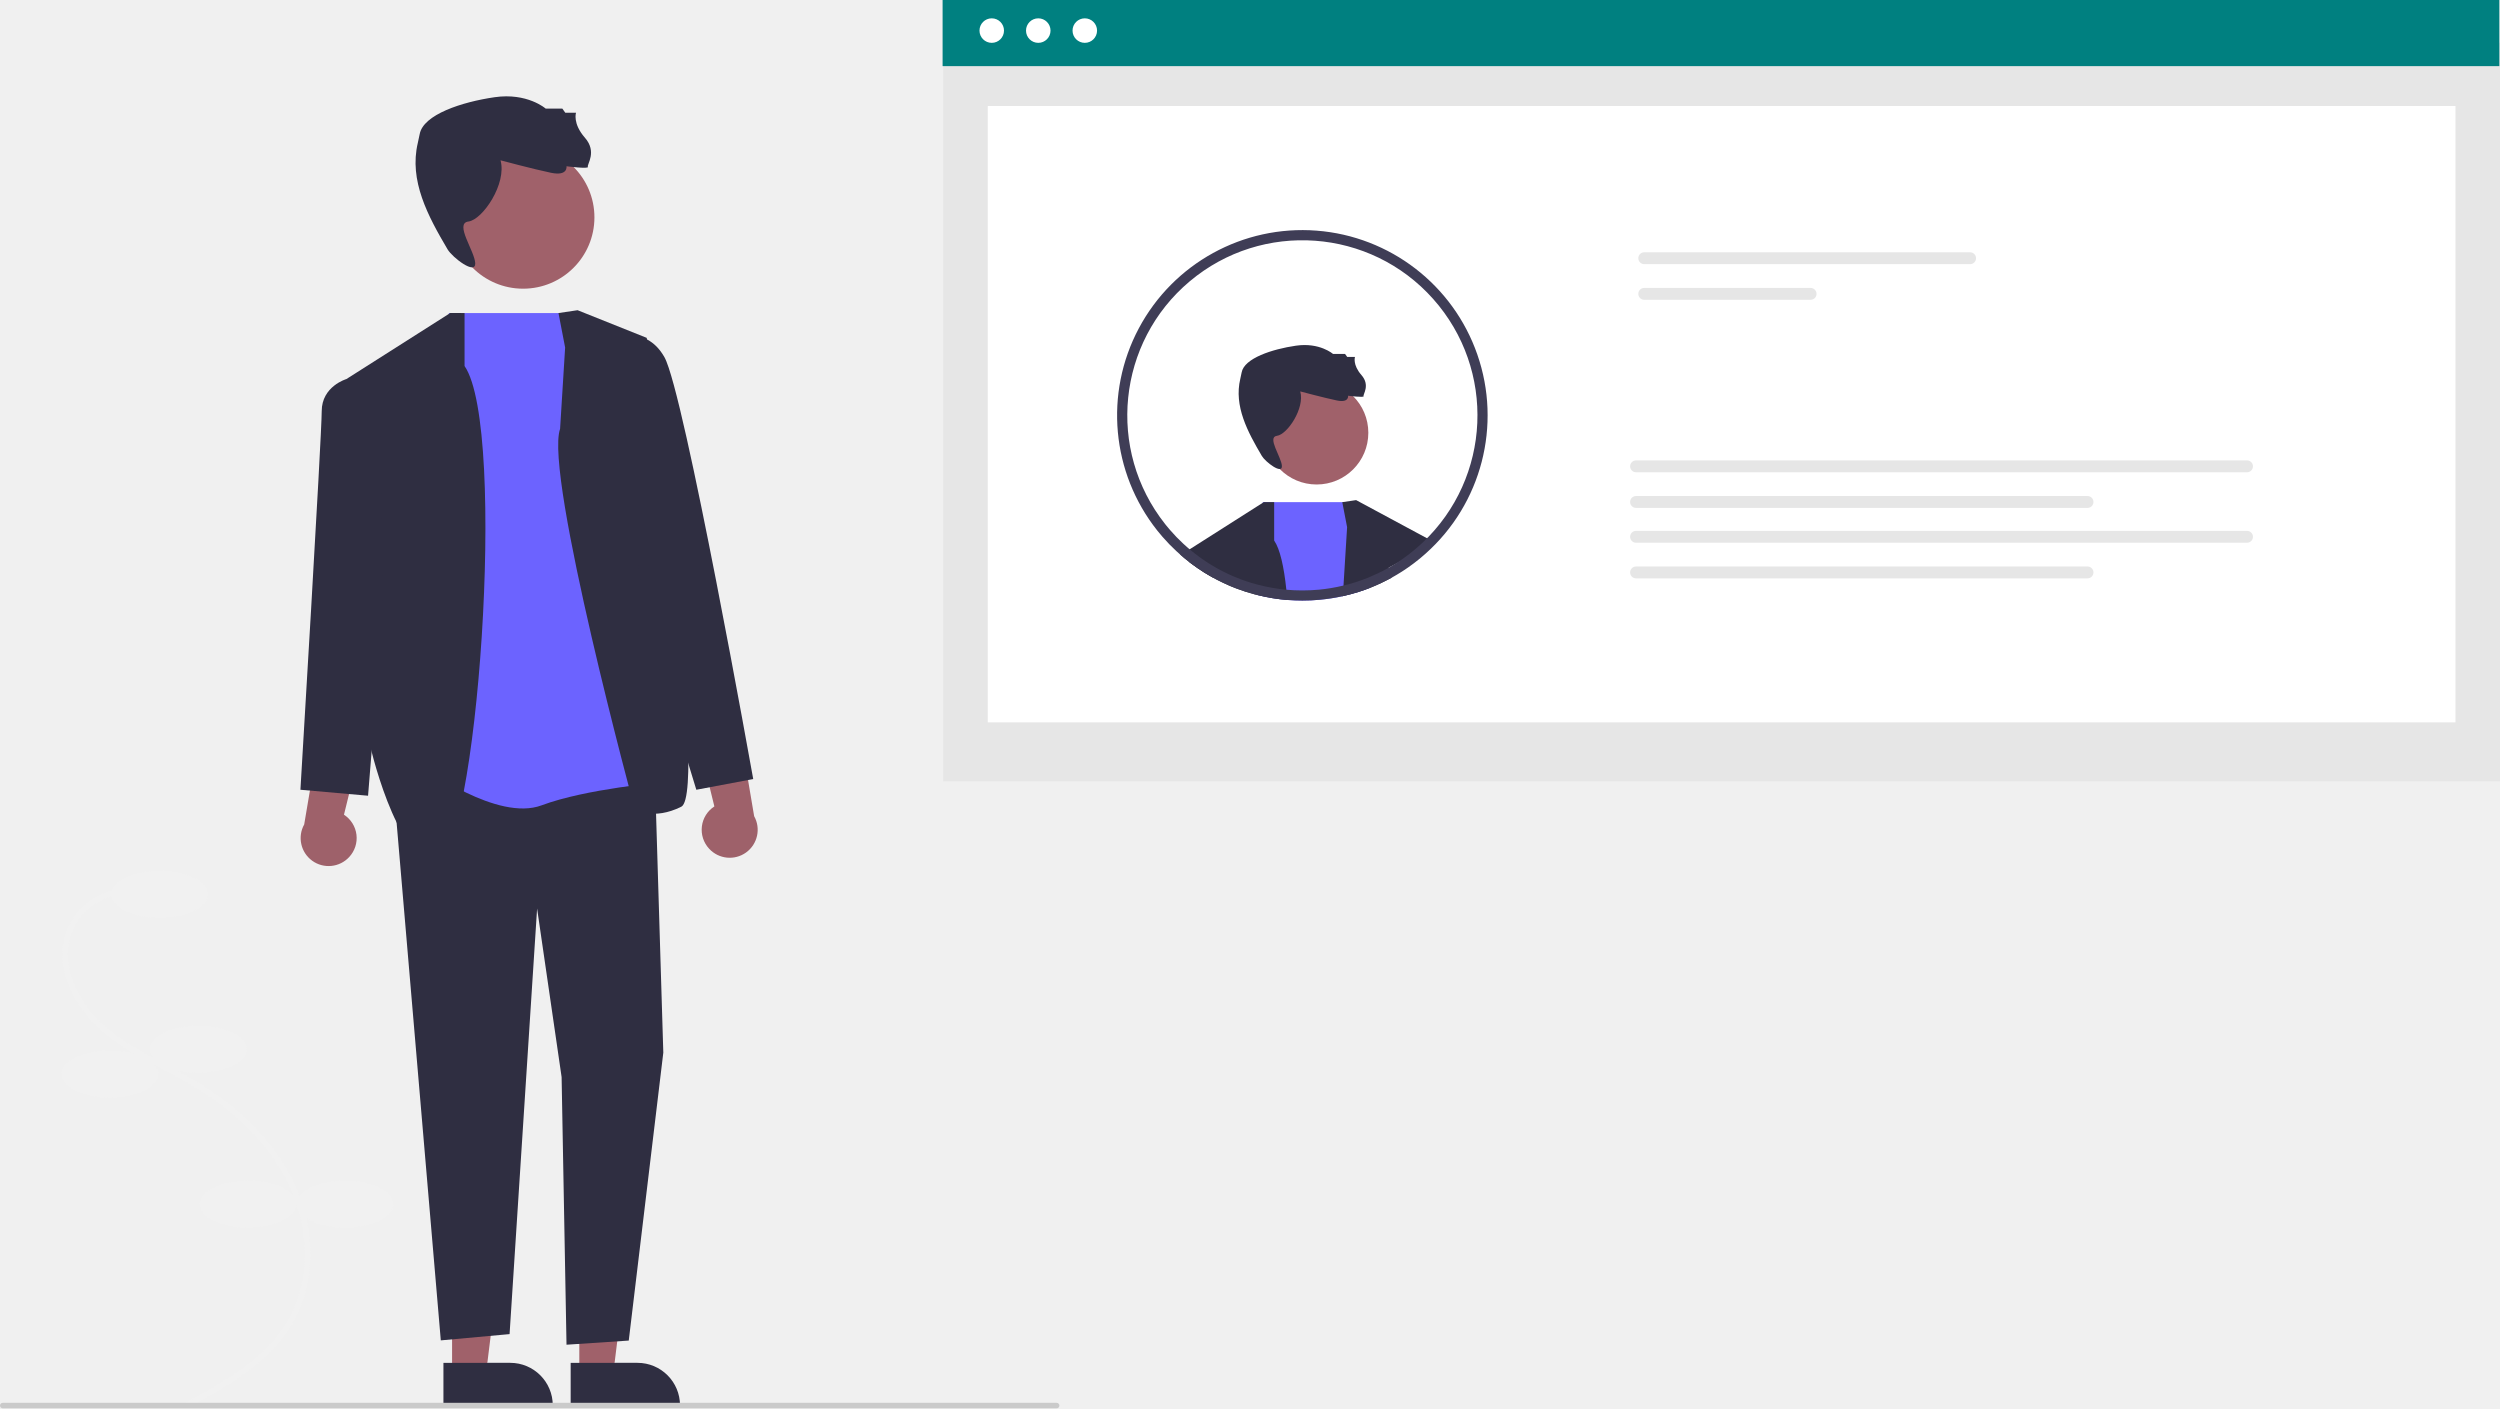
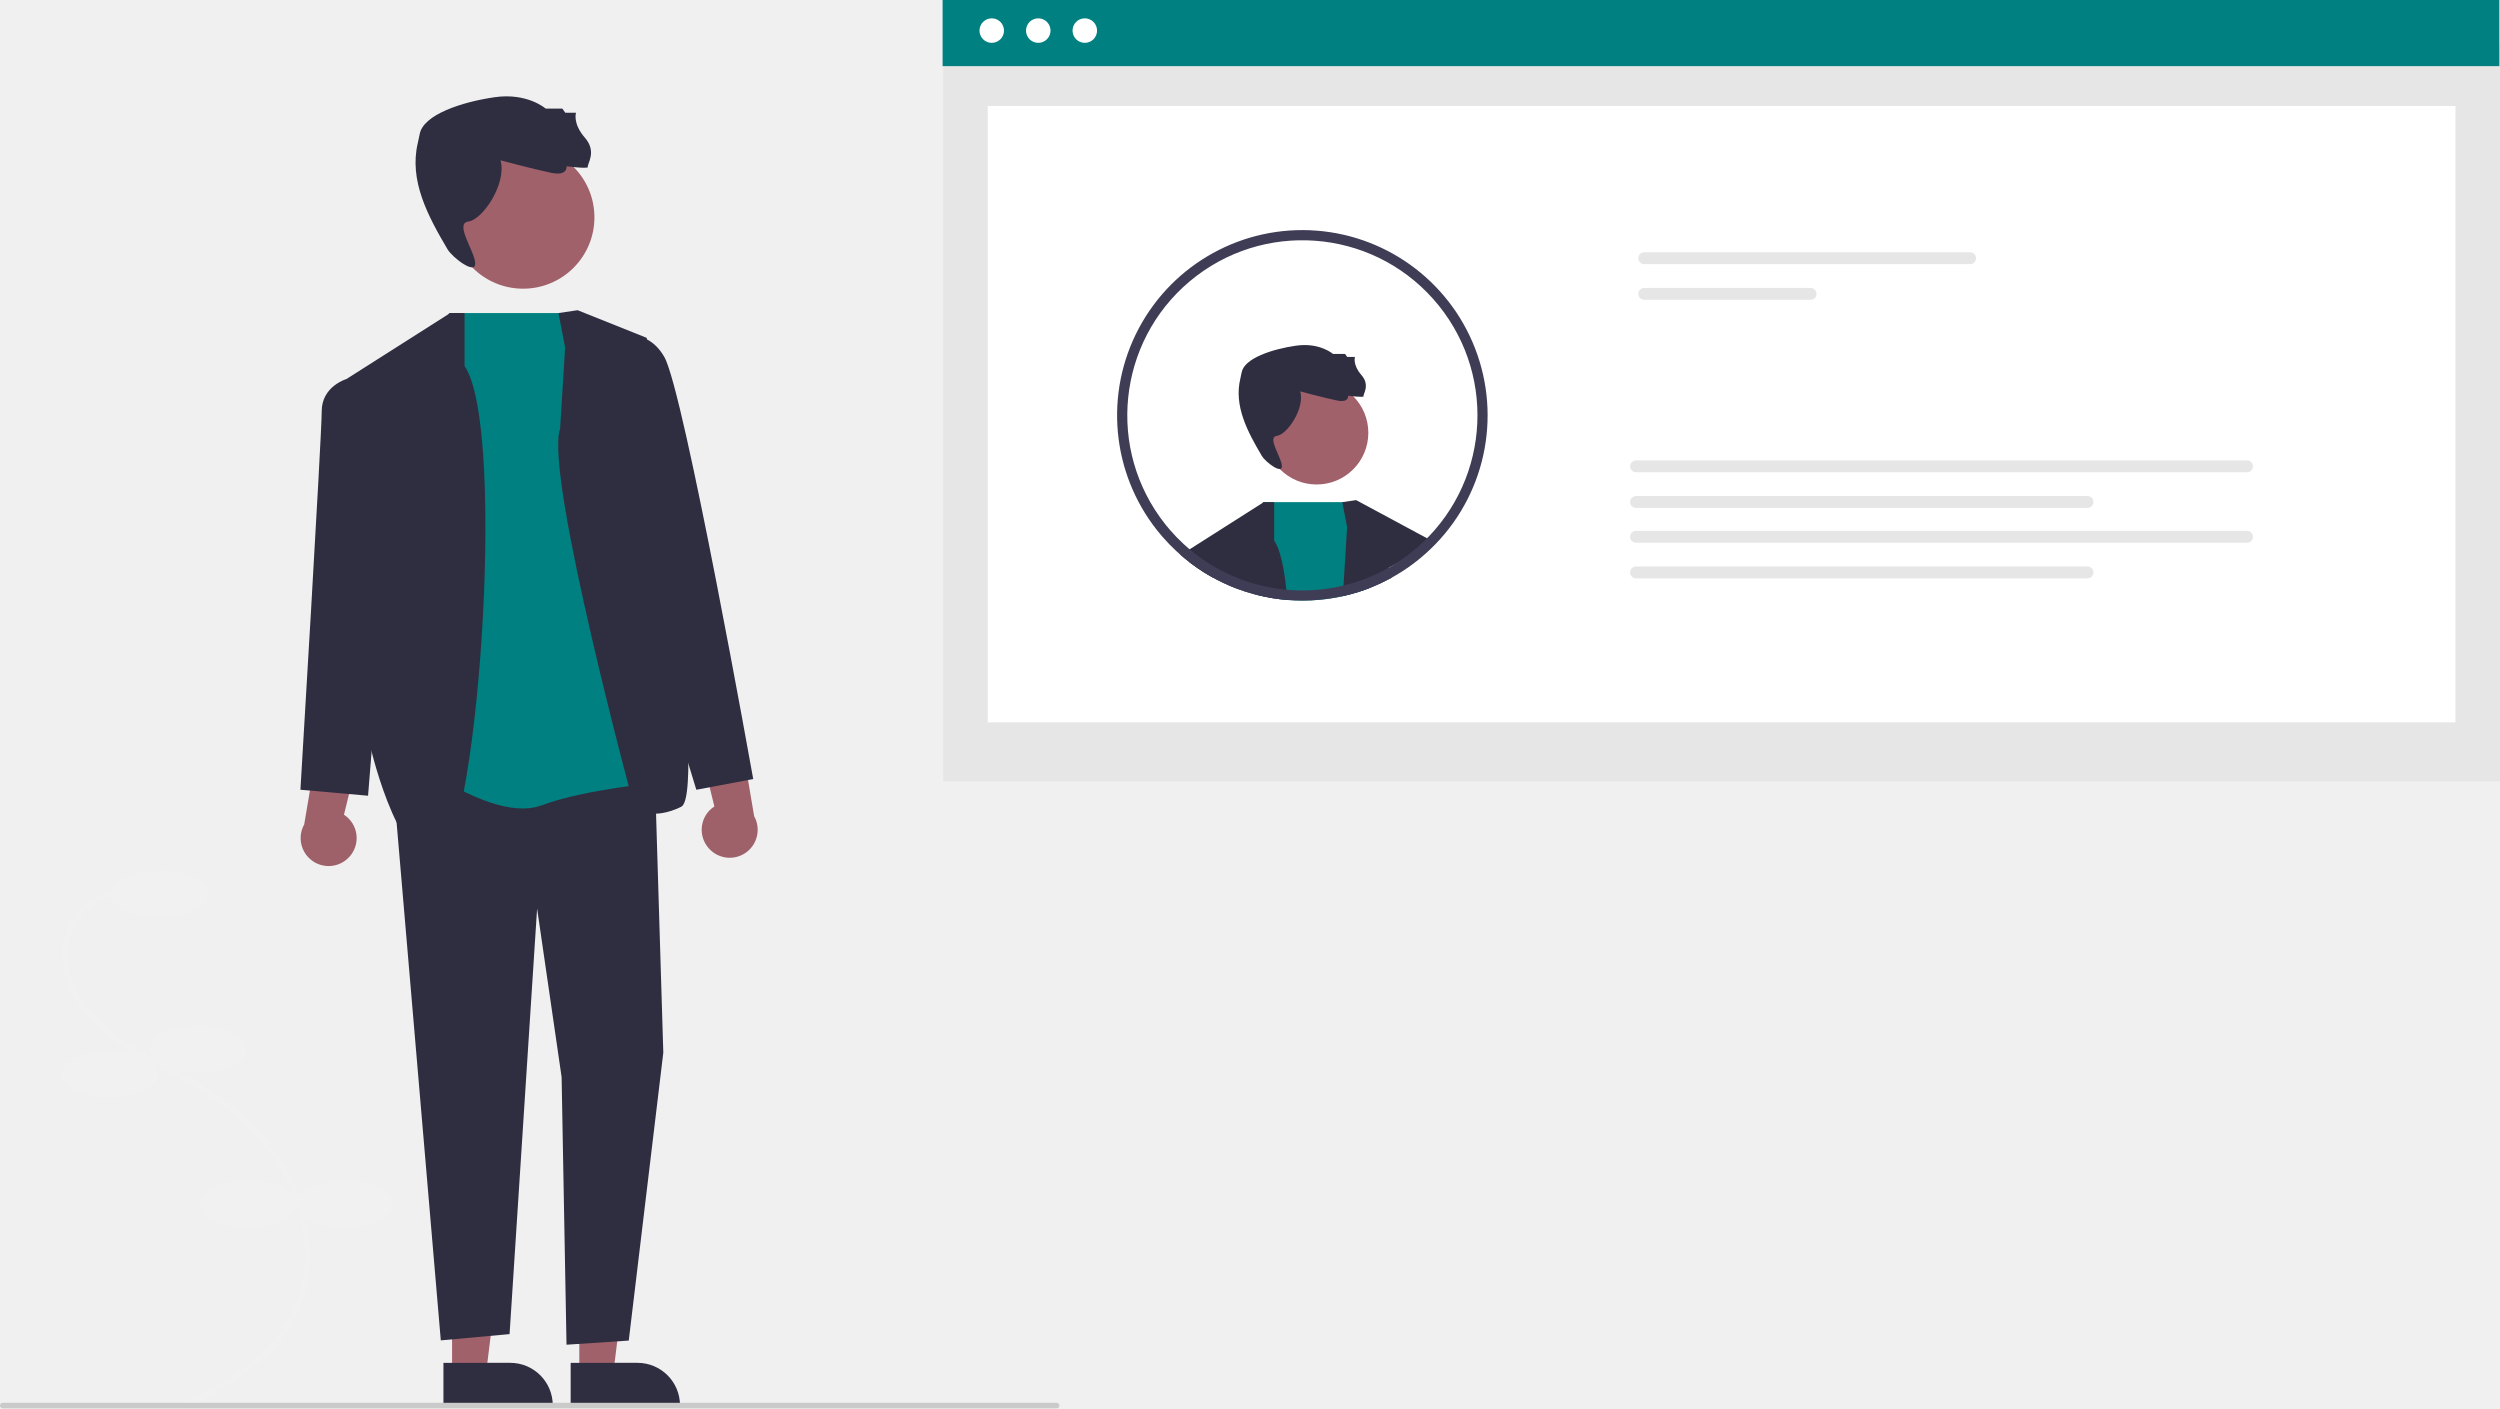
<svg xmlns="http://www.w3.org/2000/svg" width="903.807" height="509.145" viewBox="0 0 903.807 509.145" data-src="https://cdn.undraw.co/illustrations/profile_d7qw.svg" role="img" artist="Katerina Limpitsouni" source="https://undraw.co/">
  <path d="M216.096,704.318l-.951-1.759c12.753-6.897,28.626-15.481,36.916-29.567,8.172-13.886,8.356-32.743.479-49.211-6.704-14.016-19.018-26.572-35.611-36.313-3.273-1.921-6.709-3.742-10.031-5.503-8.031-4.256-16.336-8.658-23.184-14.903-9.432-8.601-16.568-23.035-11.249-35.891a23.856,23.856,0,0,1,20.677-14.467l.113,1.997a21.861,21.861,0,0,0-18.948,13.248c-4.943,11.947,1.839,25.505,10.754,33.636,6.661,6.074,14.852,10.415,22.773,14.613,3.342,1.771,6.797,3.603,10.108,5.546,16.938,9.943,29.526,22.798,36.403,37.174,8.16,17.061,7.946,36.637-.559,51.089C245.211,688.572,229.068,697.303,216.096,704.318Z" transform="translate(-148.0965 -195.4274)" fill="#f1f1f1" />
  <ellipse cx="57.72" cy="323.317" rx="17.5" ry="8.5" fill="#f1f1f1" />
  <ellipse cx="71.72" cy="379.317" rx="17.5" ry="8.5" fill="#f1f1f1" />
  <ellipse cx="39.72" cy="388.317" rx="17.5" ry="8.5" fill="#f1f1f1" />
  <ellipse cx="89.72" cy="435.317" rx="17.5" ry="8.5" fill="#f1f1f1" />
  <ellipse cx="124.72" cy="435.317" rx="17.5" ry="8.5" fill="#f1f1f1" />
  <rect id="bc1144e2-c94b-4f66-aa77-0b454dfd4174" data-name="Rectangle 62" x="341.011" y="15.429" width="562.796" height="267.056" fill="#e6e6e6" />
  <rect id="ad6bb9d5-2e55-4525-b077-6ac2d5f26b45" data-name="Rectangle 75" x="357.104" y="38.33" width="530.61" height="222.814" fill="#fff" />
  <rect id="a1fdfaec-ef9f-458a-9330-7bb8c38fec43" data-name="Rectangle 80" x="340.771" width="562.796" height="23.909" fill="#008080" />
  <circle id="ac9f2818-2064-46b1-8104-b7d94390836e" data-name="Ellipse 90" cx="358.539" cy="11.059" r="4.431" fill="#fff" />
  <circle id="bd067119-2054-4d5f-9303-2e8fa40cc410" data-name="Ellipse 91" cx="375.359" cy="11.059" r="4.431" fill="#fff" />
  <circle id="ee5e9ca0-6fca-449b-8f84-cf683813bd65" data-name="Ellipse 92" cx="392.18" cy="11.059" r="4.431" fill="#fff" />
  <path id="acae6c4c-8028-4596-98db-d9926d2ed09f-169" data-name="Path 142" d="M742.529,286.635a2.147,2.147,0,0,0,0,4.294H860.333a2.147,2.147,0,0,0,0-4.294Z" transform="translate(-148.0965 -195.4274)" fill="#e6e6e6" />
  <path id="a061bcdc-636b-4d12-a036-d7339f47b36a-170" data-name="Path 143" d="M742.529,299.518a2.147,2.147,0,0,0,0,4.294H802.67a2.147,2.147,0,0,0,0-4.294Z" transform="translate(-148.0965 -195.4274)" fill="#e6e6e6" />
  <path id="e4e4593e-e83d-4128-8cd7-f0323b36c2f2-171" data-name="Path 142" d="M739.564,361.871a2.147,2.147,0,0,0,0,4.294H960.447a2.147,2.147,0,0,0,0-4.294Z" transform="translate(-148.0965 -195.4274)" fill="#e6e6e6" />
  <path id="bf45783c-1d79-4b4f-82bb-39fc8a52f7aa-172" data-name="Path 143" d="M739.564,374.754a2.147,2.147,0,0,0,0,4.294H902.785a2.147,2.147,0,0,0,0-4.294Z" transform="translate(-148.0965 -195.4274)" fill="#e6e6e6" />
  <path id="b544fc92-6fc6-4255-93fb-dee32d880d89-173" data-name="Path 142" d="M739.564,387.345a2.147,2.147,0,0,0,0,4.294H960.447a2.147,2.147,0,0,0,0-4.294Z" transform="translate(-148.0965 -195.4274)" fill="#e6e6e6" />
  <path id="e14bb681-aaa1-4454-9da9-28d0809a146c-174" data-name="Path 143" d="M739.564,400.227a2.147,2.147,0,0,0,0,4.294H902.785a2.147,2.147,0,0,0,0-4.294Z" transform="translate(-148.0965 -195.4274)" fill="#e6e6e6" />
  <circle cx="475.989" cy="156.462" r="18.694" fill="#a0616a" />
  <path d="M618.165,336.934s8.724,2.337,13.242,3.272,4.05-1.714,4.05-1.714,5.92.779,5.608.156,2.493-3.895-.779-7.633-2.337-6.543-2.337-6.543h-2.804l-.779-1.091h-4.362s-4.823-4.229-13.391-2.983-18.701,4.54-19.636,9.681c-.127.697-.294,1.472-.488,2.29-2.343,9.891,2.635,19.146,7.799,27.903,1.269,2.152,7.407,6.844,7.25,3.625s-5.525-10.45-1.786-10.917S619.879,343.01,618.165,336.934Z" transform="translate(-148.0965 -195.4274)" fill="#2f2e41" />
-   <path d="M613.48,412.325a65.38,65.38,0,0,1-10.699-1.758l.197-3.728L604.615,377.197l.015-.227h32.931l5.168,27.293.697,3.683c-1.364.53-2.743,1.031-4.152,1.47-.016,0-.016.015-.03.015-1.955.606-3.94,1.137-5.941,1.576a68.558,68.558,0,0,1-8.062,1.243,62.045,62.045,0,0,1-6.304.303C617.117,412.552,615.284,412.477,613.48,412.325Z" transform="translate(-148.0965 -195.4274)" fill="#6c63ff" />
+   <path d="M613.48,412.325a65.38,65.38,0,0,1-10.699-1.758l.197-3.728L604.615,377.197l.015-.227h32.931l5.168,27.293.697,3.683c-1.364.53-2.743,1.031-4.152,1.47-.016,0-.016.015-.03.015-1.955.606-3.94,1.137-5.941,1.576a68.558,68.558,0,0,1-8.062,1.243,62.045,62.045,0,0,1-6.304.303C617.117,412.552,615.284,412.477,613.48,412.325Z" transform="translate(-148.0965 -195.4274)" fill="#008080" />
  <path d="M592.309,407.051c-1.364-.591-2.682-1.228-3.985-1.894l-.561-.288c-.379-.197-.773-.409-1.151-.621q-.774-.432-1.501-.864c-.47-.273-.955-.561-1.424-.849-.03-.015-.045-.03-.075-.03-1.637-1.046-3.243-2.122-4.789-3.288q-.386-.296-.773-.591l-.272-4.364.394-.243L604.615,377.197l.363-.227.03-.015,3.728.015v13.882c2.107,3.046,3.531,9.426,4.41,17.776.121,1.197.227,2.425.334,3.698a65.38,65.38,0,0,1-10.699-1.758c-.379-.076-.743-.167-1.122-.273a62.702,62.702,0,0,1-6.516-2.091c-.652-.243-1.288-.5-1.925-.758l-.061-.03C592.885,407.294,592.582,407.173,592.309,407.051Z" transform="translate(-148.0965 -195.4274)" fill="#2f2e41" />
  <path d="M586.612,404.248q-.774-.432-1.501-.864c-.47-.273-.955-.561-1.424-.849-.03-.015-.045-.03-.075-.03-1.637-1.046-3.243-2.122-4.789-3.288q-.386-.296-.773-.591c-.121-.106-.242-.197-.379-.303-.969-.743-1.909-1.515-2.819-2.334-.045-.03-.075-.076-.121-.106a10.422,10.422,0,0,1,3.046-1.622l1.076.318,7.668,2.303.045,3.107Z" transform="translate(-148.0965 -195.4274)" fill="#2f2e41" />
  <path d="M651.184,404.293c-.455.242-.909.485-1.364.712-.107.061-.197.106-.288.152-.607.303-1.197.606-1.803.894-.016.015-.046.015-.046.03-.03.015-.075.03-.106.045-1.364.652-2.743,1.258-4.153,1.818-1.364.53-2.743,1.031-4.152,1.47-.016,0-.016.015-.03.015-1.955.606-3.94,1.137-5.941,1.576a12.506,12.506,0,0,1,.485-3.683l.015-.212,1.304-21.095-1.743-9.047,5.001-.743L665.869,391.033s-3.031,3.031-15.473,9.487C649.296,401.091,650.911,402.99,651.184,404.293Z" transform="translate(-148.0965 -195.4274)" fill="#2f2e41" />
  <path d="M624.907,408.612c-1.971.182-3.971.273-5.971.273-1.94,0-3.865-.076-5.789-.258.121,1.197.227,2.425.334,3.698,1.803.152,3.637.227,5.456.227a62.045,62.045,0,0,0,6.304-.303,68.558,68.558,0,0,0,8.062-1.243,12.506,12.506,0,0,1,.485-3.683l.015-.212A62.996,62.996,0,0,1,624.907,408.612Zm57.268-85.047A66.972,66.972,0,1,0,566.441,387.184c.606.758,1.228,1.515,1.864,2.243.061.061.091.106.136.152a63.821,63.821,0,0,0,4.986,5.137c.425.394.864.788,1.303,1.167.046.03.076.076.121.106.909.818,1.849,1.591,2.819,2.334.137.106.258.197.379.303q.387.296.773.591c1.546,1.167,3.152,2.243,4.789,3.288.03,0,.045.015.075.03.47.288.955.576,1.424.849q.728.432,1.501.864c.379.212.773.424,1.151.621l.561.288c1.303.667,2.622,1.303,3.985,1.894.273.121.576.242.849.364l.061.03c.636.258,1.273.515,1.925.758a62.702,62.702,0,0,0,6.516,2.091c.379.106.743.197,1.122.273a65.38,65.38,0,0,0,10.699,1.758c1.803.152,3.637.227,5.456.227a62.045,62.045,0,0,0,6.304-.303,68.558,68.558,0,0,0,8.062-1.243c2.001-.439,3.986-.97,5.941-1.576.015,0,.015-.015.03-.015,1.409-.439,2.788-.94,4.152-1.47,1.41-.561,2.789-1.167,4.153-1.818.03-.015.075-.03.106-.045,0-.015.03-.015.046-.03.606-.288,1.197-.591,1.803-.894.091-.046.181-.091.288-.152.454-.227.909-.47,1.364-.712.03-.015.045-.03.075-.045,1.197-.667,2.38-1.364,3.547-2.106.318-.197.636-.394.955-.621.47-.288.924-.606,1.364-.924.591-.409,1.182-.833,1.758-1.273a4.679,4.679,0,0,0,.545-.409c1.41-1.061,2.773-2.182,4.076-3.364a66.914,66.914,0,0,0,18.67-71.984Zm-19.807,68.074a64.792,64.792,0,0,1-5.152,4.364c-.394.303-.804.606-1.212.879-.394.303-.788.591-1.197.864-.349.243-.697.485-1.061.712-.03.03-.075.045-.106.076-.258.182-.531.349-.788.515-.804.5-1.637,1-2.455,1.47-.197.106-.379.227-.576.333-.107.061-.212.121-.334.182-.454.258-.909.485-1.364.727-.061.045-.136.061-.197.106a.112.112,0,0,0-.061.03c-.318.167-.636.318-.955.47-.273.136-.531.273-.804.394-1.106.53-2.243,1.03-3.379,1.5-1.197.485-2.409.924-3.637,1.334-.303.106-.622.227-.94.318-1.44.455-2.879.864-4.349,1.197a62.996,62.996,0,0,1-8.895,1.5c-1.971.182-3.971.273-5.971.273-1.94,0-3.865-.076-5.789-.258a62.373,62.373,0,0,1-10.169-1.788c-.121-.03-.258-.061-.379-.091a58.111,58.111,0,0,1-8.017-2.728c-.136-.061-.288-.106-.409-.167-.152-.061-.288-.106-.409-.167-.152-.061-.288-.121-.424-.182-1.137-.5-2.243-1.046-3.349-1.606l-.516-.273c-.985-.515-1.955-1.046-2.91-1.637-.333-.182-.682-.394-1.015-.606-.379-.227-.758-.47-1.122-.712q-.135-.091-.272-.182c-.849-.576-1.712-1.152-2.531-1.773-.576-.424-1.137-.833-1.697-1.273-.364-.273-.727-.561-1.076-.864-.227-.167-.454-.364-.682-.561-.303-.258-.606-.515-.909-.788-.47-.379-.909-.803-1.334-1.197a60.229,60.229,0,0,1-4.834-5.001c-.515-.576-1-1.152-1.47-1.758a3.647,3.647,0,0,1-.303-.379,63.298,63.298,0,1,1,93.048,6.744Z" transform="translate(-148.0965 -195.4274)" fill="#3f3d56" />
  <polygon points="163.436 496.698 175.696 496.697 181.528 449.409 163.434 449.41 163.436 496.698" fill="#a0616a" />
  <path d="M308.406,688.123l24.144-.001h.001A15.387,15.387,0,0,1,347.937,703.508v.5l-39.531.001Z" transform="translate(-148.0965 -195.4274)" fill="#2f2e41" />
  <polygon points="209.436 496.698 221.696 496.697 227.528 449.409 209.434 449.41 209.436 496.698" fill="#a0616a" />
  <path d="M354.406,688.123l24.144-.001h.001A15.387,15.387,0,0,1,393.937,703.508v.5l-39.531.001Z" transform="translate(-148.0965 -195.4274)" fill="#2f2e41" />
  <path d="M274.333,505.267a10.056,10.056,0,0,0-1.883-15.304l8.518-34.705-17.492,6.233-5.407,32.001a10.11,10.11,0,0,0,16.265,11.775Z" transform="translate(-148.0965 -195.4274)" fill="#9e616a" />
  <path d="M404.474,502.267a10.056,10.056,0,0,1,1.883-15.304L397.839,452.259l17.492,6.233,5.407,32.001a10.11,10.11,0,0,1-16.265,11.775Z" transform="translate(-148.0965 -195.4274)" fill="#9e616a" />
  <polygon points="142.367 285.513 159.36 484.578 184.224 482.311 194.175 328.461 203.033 389.379 204.807 486.145 227.307 484.645 239.801 380.545 236.736 279.728 151.319 271.078 142.367 285.513" fill="#2f2e41" />
  <circle cx="189.112" cy="78.582" r="25.786" fill="#a0616a" />
  <path d="M329.043,253.381s12.033,3.223,18.265,4.513,5.587-2.364,5.587-2.364,8.165,1.074,7.736.215,3.438-5.372-1.074-10.529-3.223-9.025-3.223-9.025h-3.868l-1.074-1.504H345.374s-6.652-5.833-18.471-4.114-25.795,6.263-27.084,13.354c-.175.962-.405,2.03-.672,3.159-3.232,13.644,3.635,26.409,10.757,38.487,1.75,2.968,10.217,9.441,10,5s-7.621-14.414-2.464-15.059S331.407,261.762,329.043,253.381Z" transform="translate(-148.0965 -195.4274)" fill="#2f2e41" />
-   <path d="M310.376,308.604h45.412l32.11,169.575s-27.994,2.394-43.994,8.394-42.598-13.706-42.598-13.706Z" transform="translate(-148.0965 -195.4274)" fill="#6c63ff" />
+   <path d="M310.376,308.604h45.412l32.11,169.575s-27.994,2.394-43.994,8.394-42.598-13.706-42.598-13.706Z" transform="translate(-148.0965 -195.4274)" fill="#008080" />
  <path d="M316.045,327.754V308.604l-5.142-.031-37.567,23.885,8.152,130.863s9.648,43.658,24.282,43.205S331.687,350.435,316.045,327.754Z" transform="translate(-148.0965 -195.4274)" fill="#2f2e41" />
  <path d="M285.404,336.073l-12.067-3.615s-8.933,2.615-8.933,11.615-7.697,136.868-7.697,136.868l24.451,2.161,5.246-65.029Z" transform="translate(-148.0965 -195.4274)" fill="#2f2e41" />
  <path d="M352.404,321.073l-2.405-12.469,6.905-1.031,25,10s22.5,164.5,12.5,169.5-16.752,1.126-16.752,1.126S344.76,366.873,350.582,350.473Z" transform="translate(-148.0965 -195.4274)" fill="#2f2e41" />
  <path d="M364.404,320.073l4.267-1.857s12.523-6.206,19.628,6.326,32.105,152.531,32.105,152.531l-20.57,3.868-15.379-50.384Z" transform="translate(-148.0965 -195.4274)" fill="#2f2e41" />
  <path d="M530.096,704.573h-381a1,1,0,1,1,0-2h381a1,1,0,0,1,0,2Z" transform="translate(-148.0965 -195.4274)" fill="#cacaca" />
</svg>
